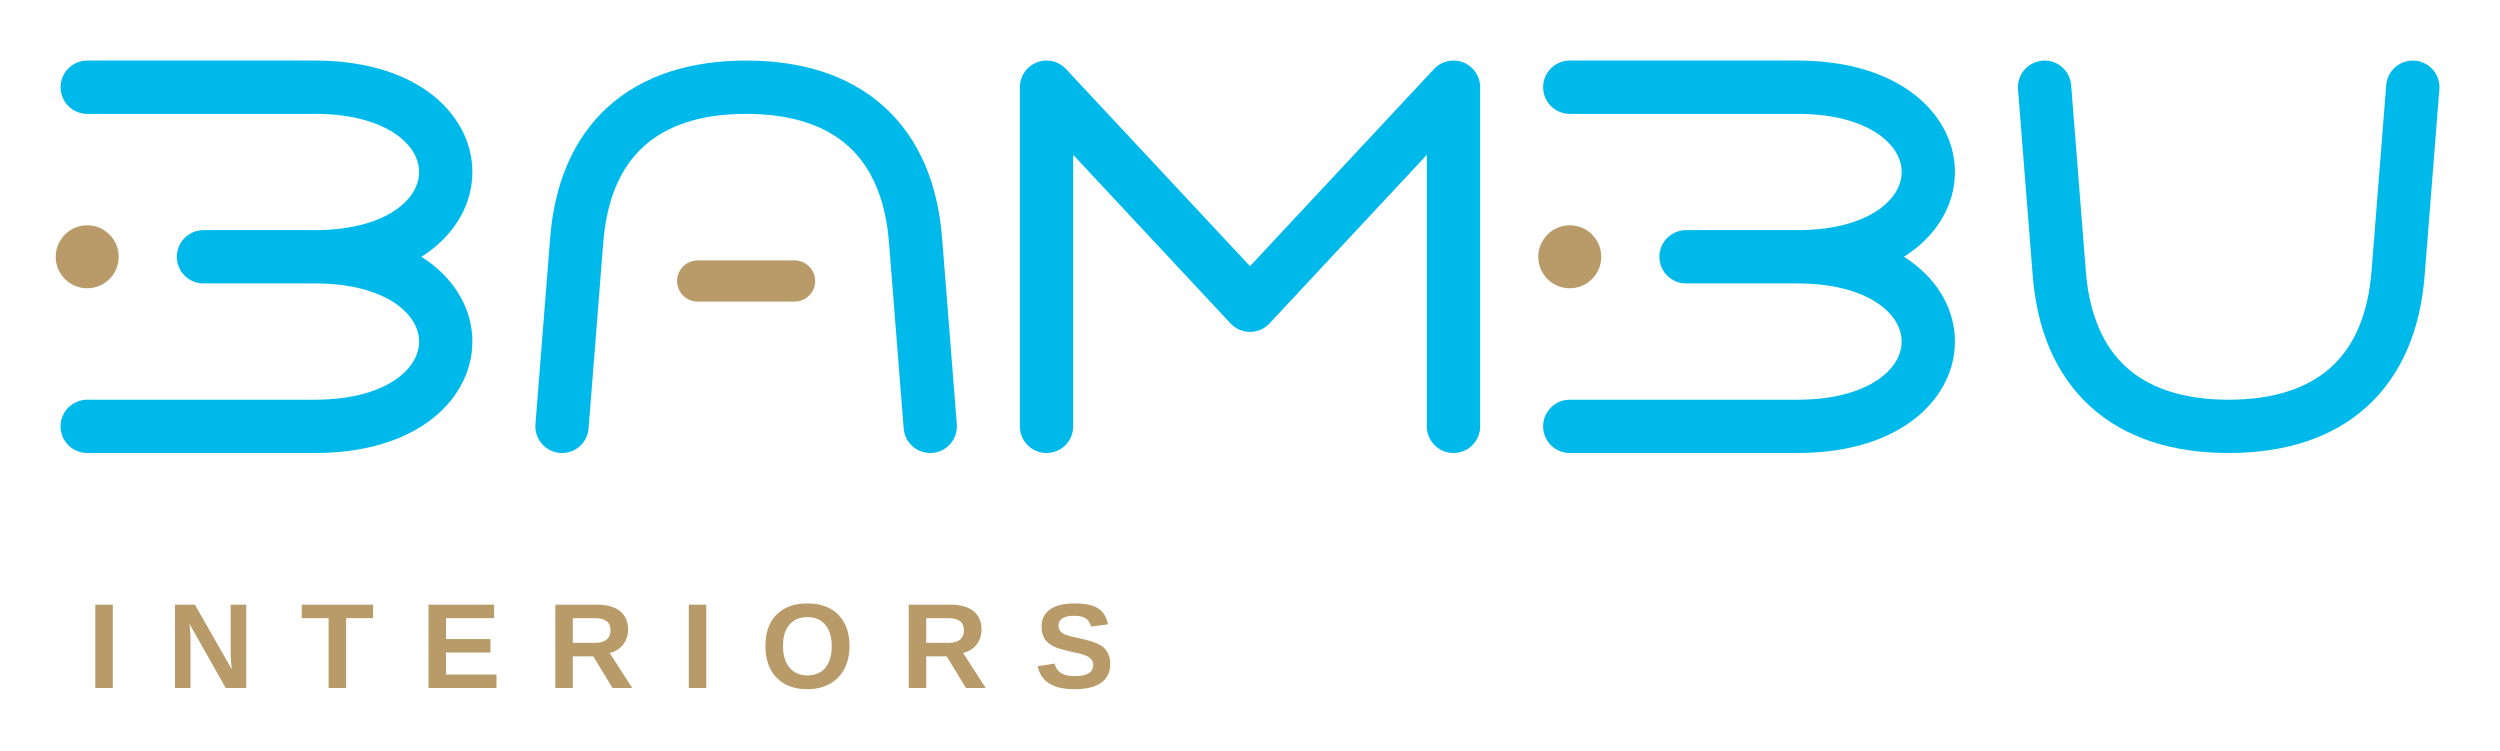
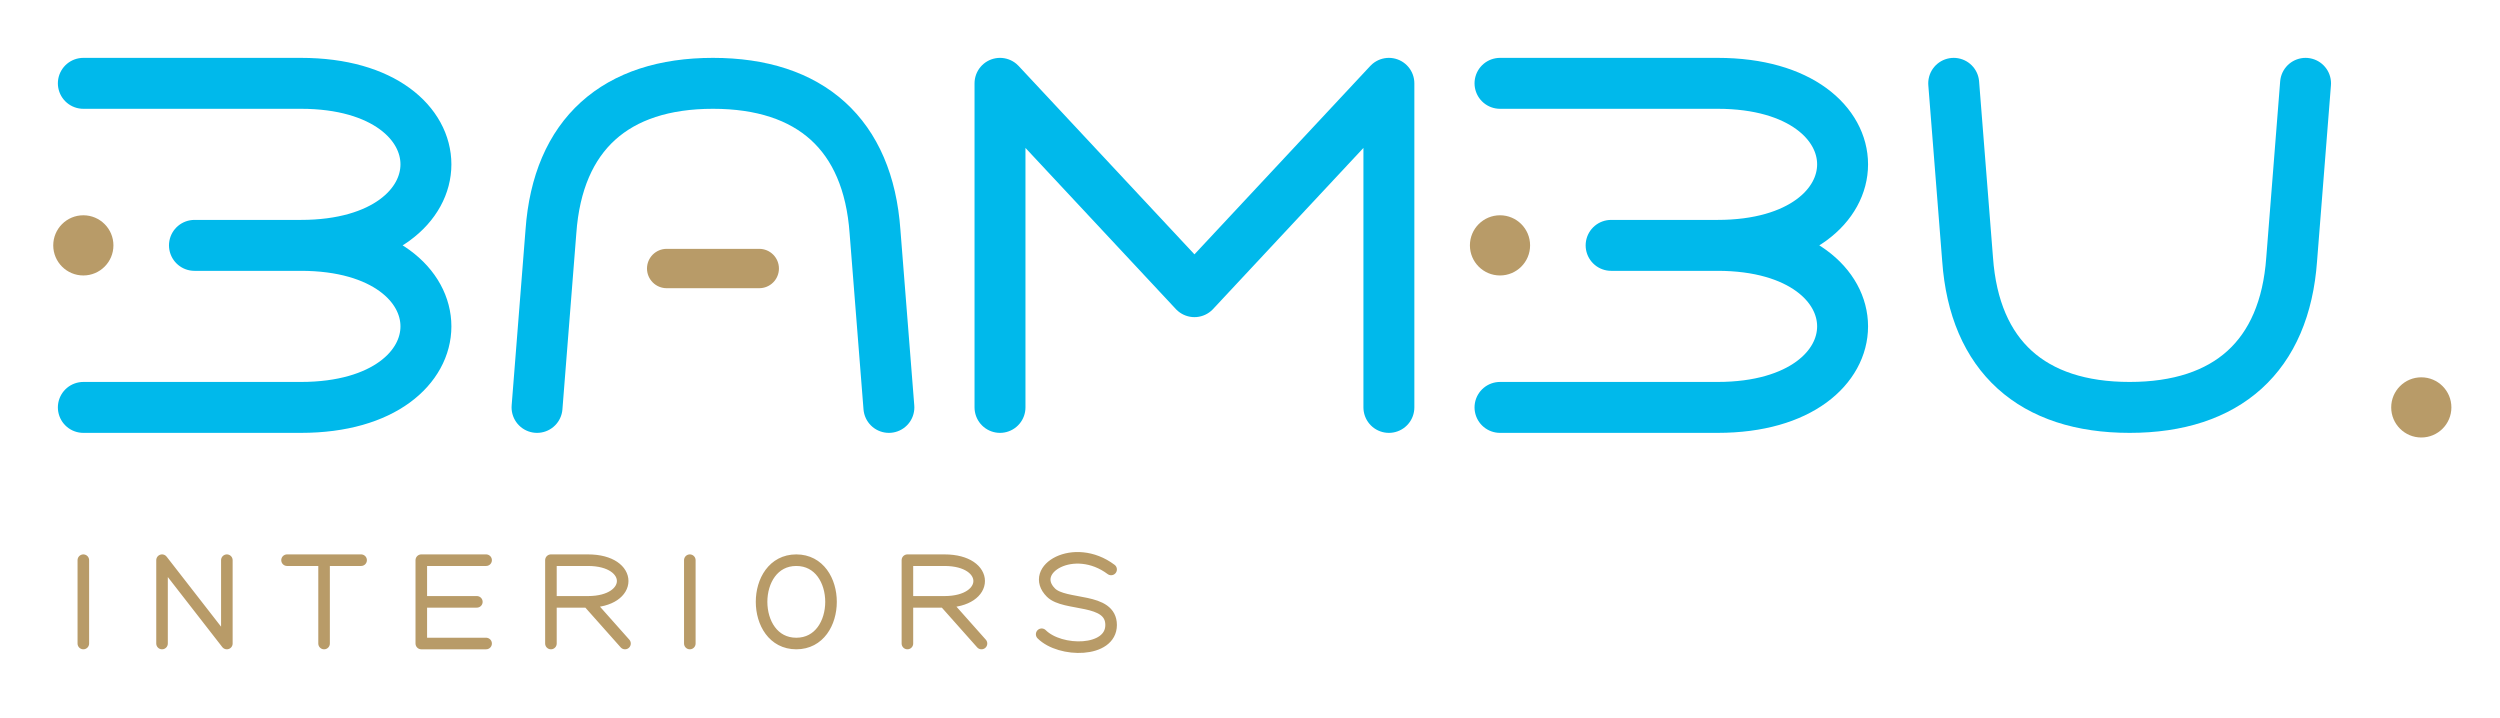
- <svg xmlns="http://www.w3.org/2000/svg" width="1032" height="310" viewBox="0 0 516 155" role="img" aria-labelledby="title desc">
+ <svg xmlns="http://www.w3.org/2000/svg" width="1080" height="310" viewBox="0 0 540 155" role="img" aria-labelledby="title desc">
  <g fill="none" stroke="#00B9EB" stroke-width="11" stroke-linecap="round" stroke-linejoin="round">
    <path d="M18 18 H65 C101 18 101 53 65 53 H42 M42 53 H65 C101 53 101 88 65 88 H18" />
    <path d="M0 70 L3 32 C4.5 11 17 0 38 0 C59 0 71.5 11 73 32 L76 70" transform="translate(116 18)" />
    <path d="M216 88 V18 L258 63 L300 18 V88" />
    <path d="M324 18 H371 C407 18 407 53 371 53 H348 M348 53 H371 C407 53 407 88 371 88 H324" />
    <path d="M0 70 L3 32 C4.5 11 17 0 38 0 C59 0 71.5 11 73 32 L76 70" transform="translate(498 88) rotate(180)" />
  </g>
  <path d="M144 58 H164" stroke="#B89B68" stroke-width="8.5" stroke-linecap="round" fill="none" />
  <circle cx="18" cy="53" r="6.5" fill="#B89B68" />
  <circle cx="324" cy="53" r="6.5" fill="#B89B68" />
-   <text x="18" y="142" fill="#B89B68" font-family="Arial, Helvetica, sans-serif" font-size="25" font-weight="600" letter-spacing="9.5">INTERIORS</text>
+   <circle cx="523" cy="88" r="6.5" fill="#B89B68" />
+   <g transform="translate(18 121)" stroke="#B89B68" stroke-width="2.5" fill="none" stroke-linecap="round" stroke-linejoin="round">
+     <path d="M0 0 V18 M17 18 V0 L31 18 V0 M44 0 H60 M52 0 V18 M73 0 H87 M73 0 V18 H87 M73 9 H85 M101 18 V0 H109 C119 0 119 9 109 9 H101 M109 9 L117 18 M131 0 V18 M154 0 C144 0 144 18 154 18 C164 18 164 0 154 0 M178 18 V0 H186 C196 0 196 9 186 9 H178 M186 9 L194 18 M222 2 C214 -4 204 2 209 7 C212 10 222 8 222 14 C222 20 211 20 207 16" />
+   </g>
</svg>
